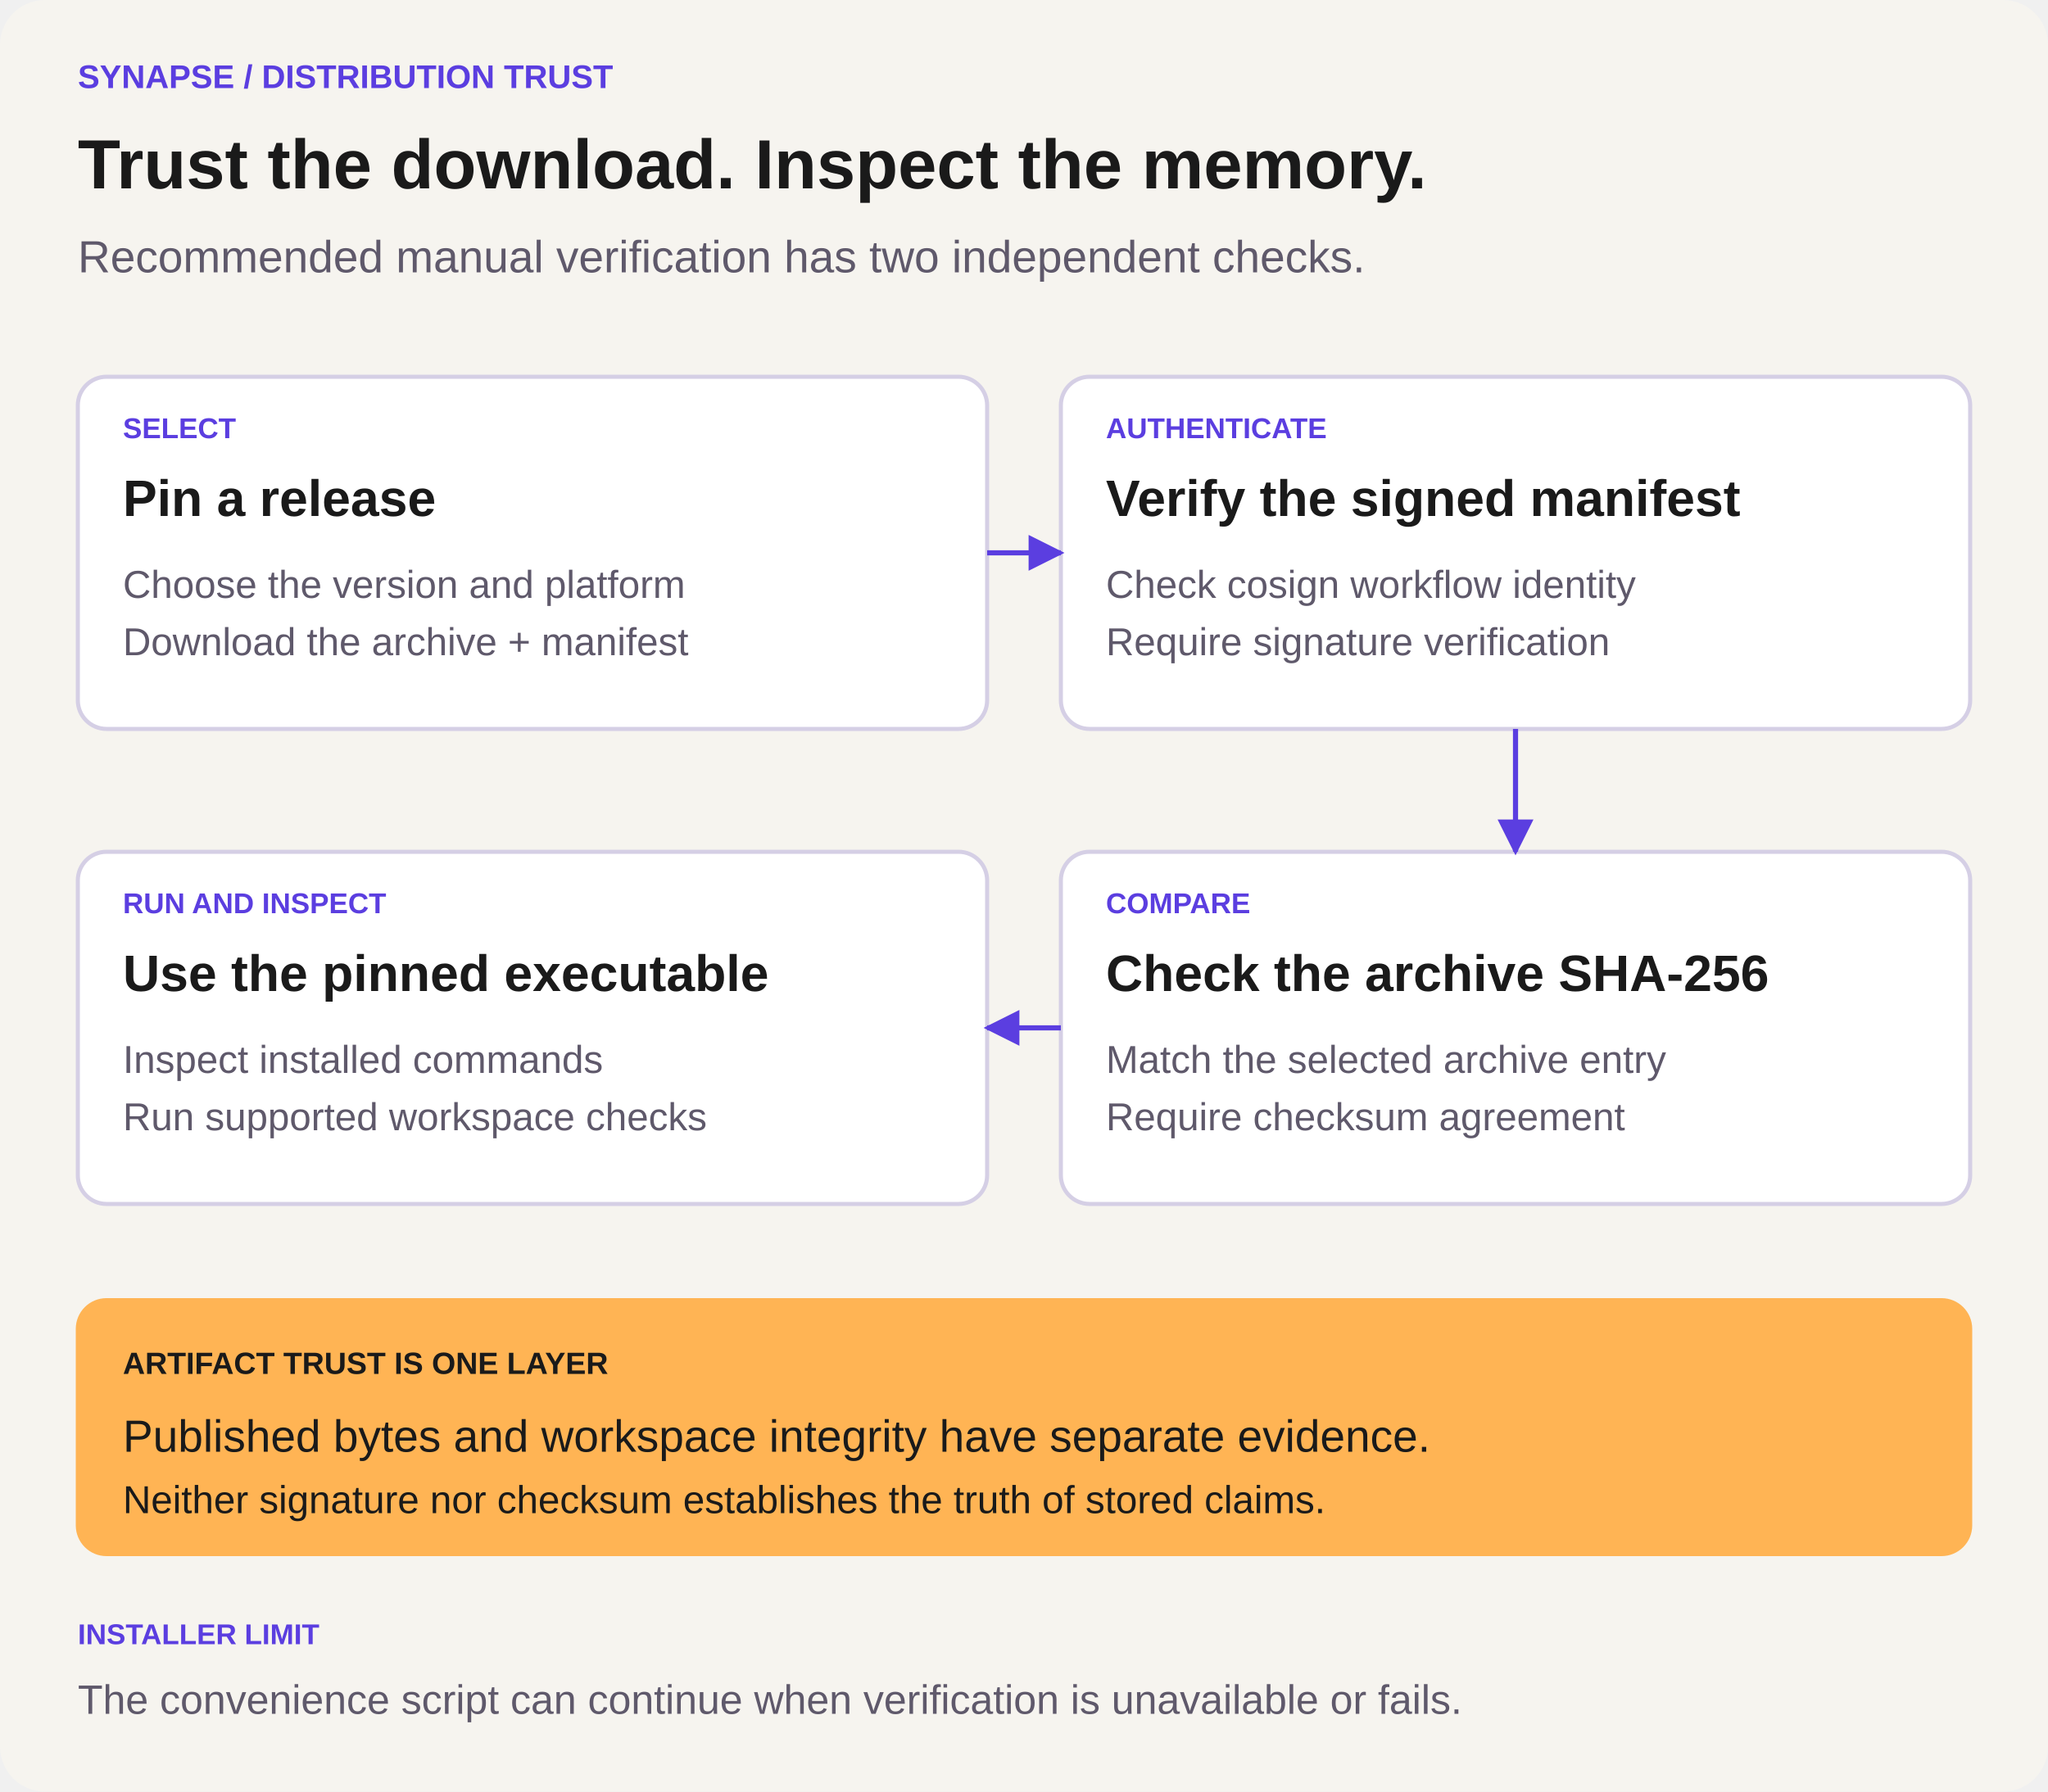
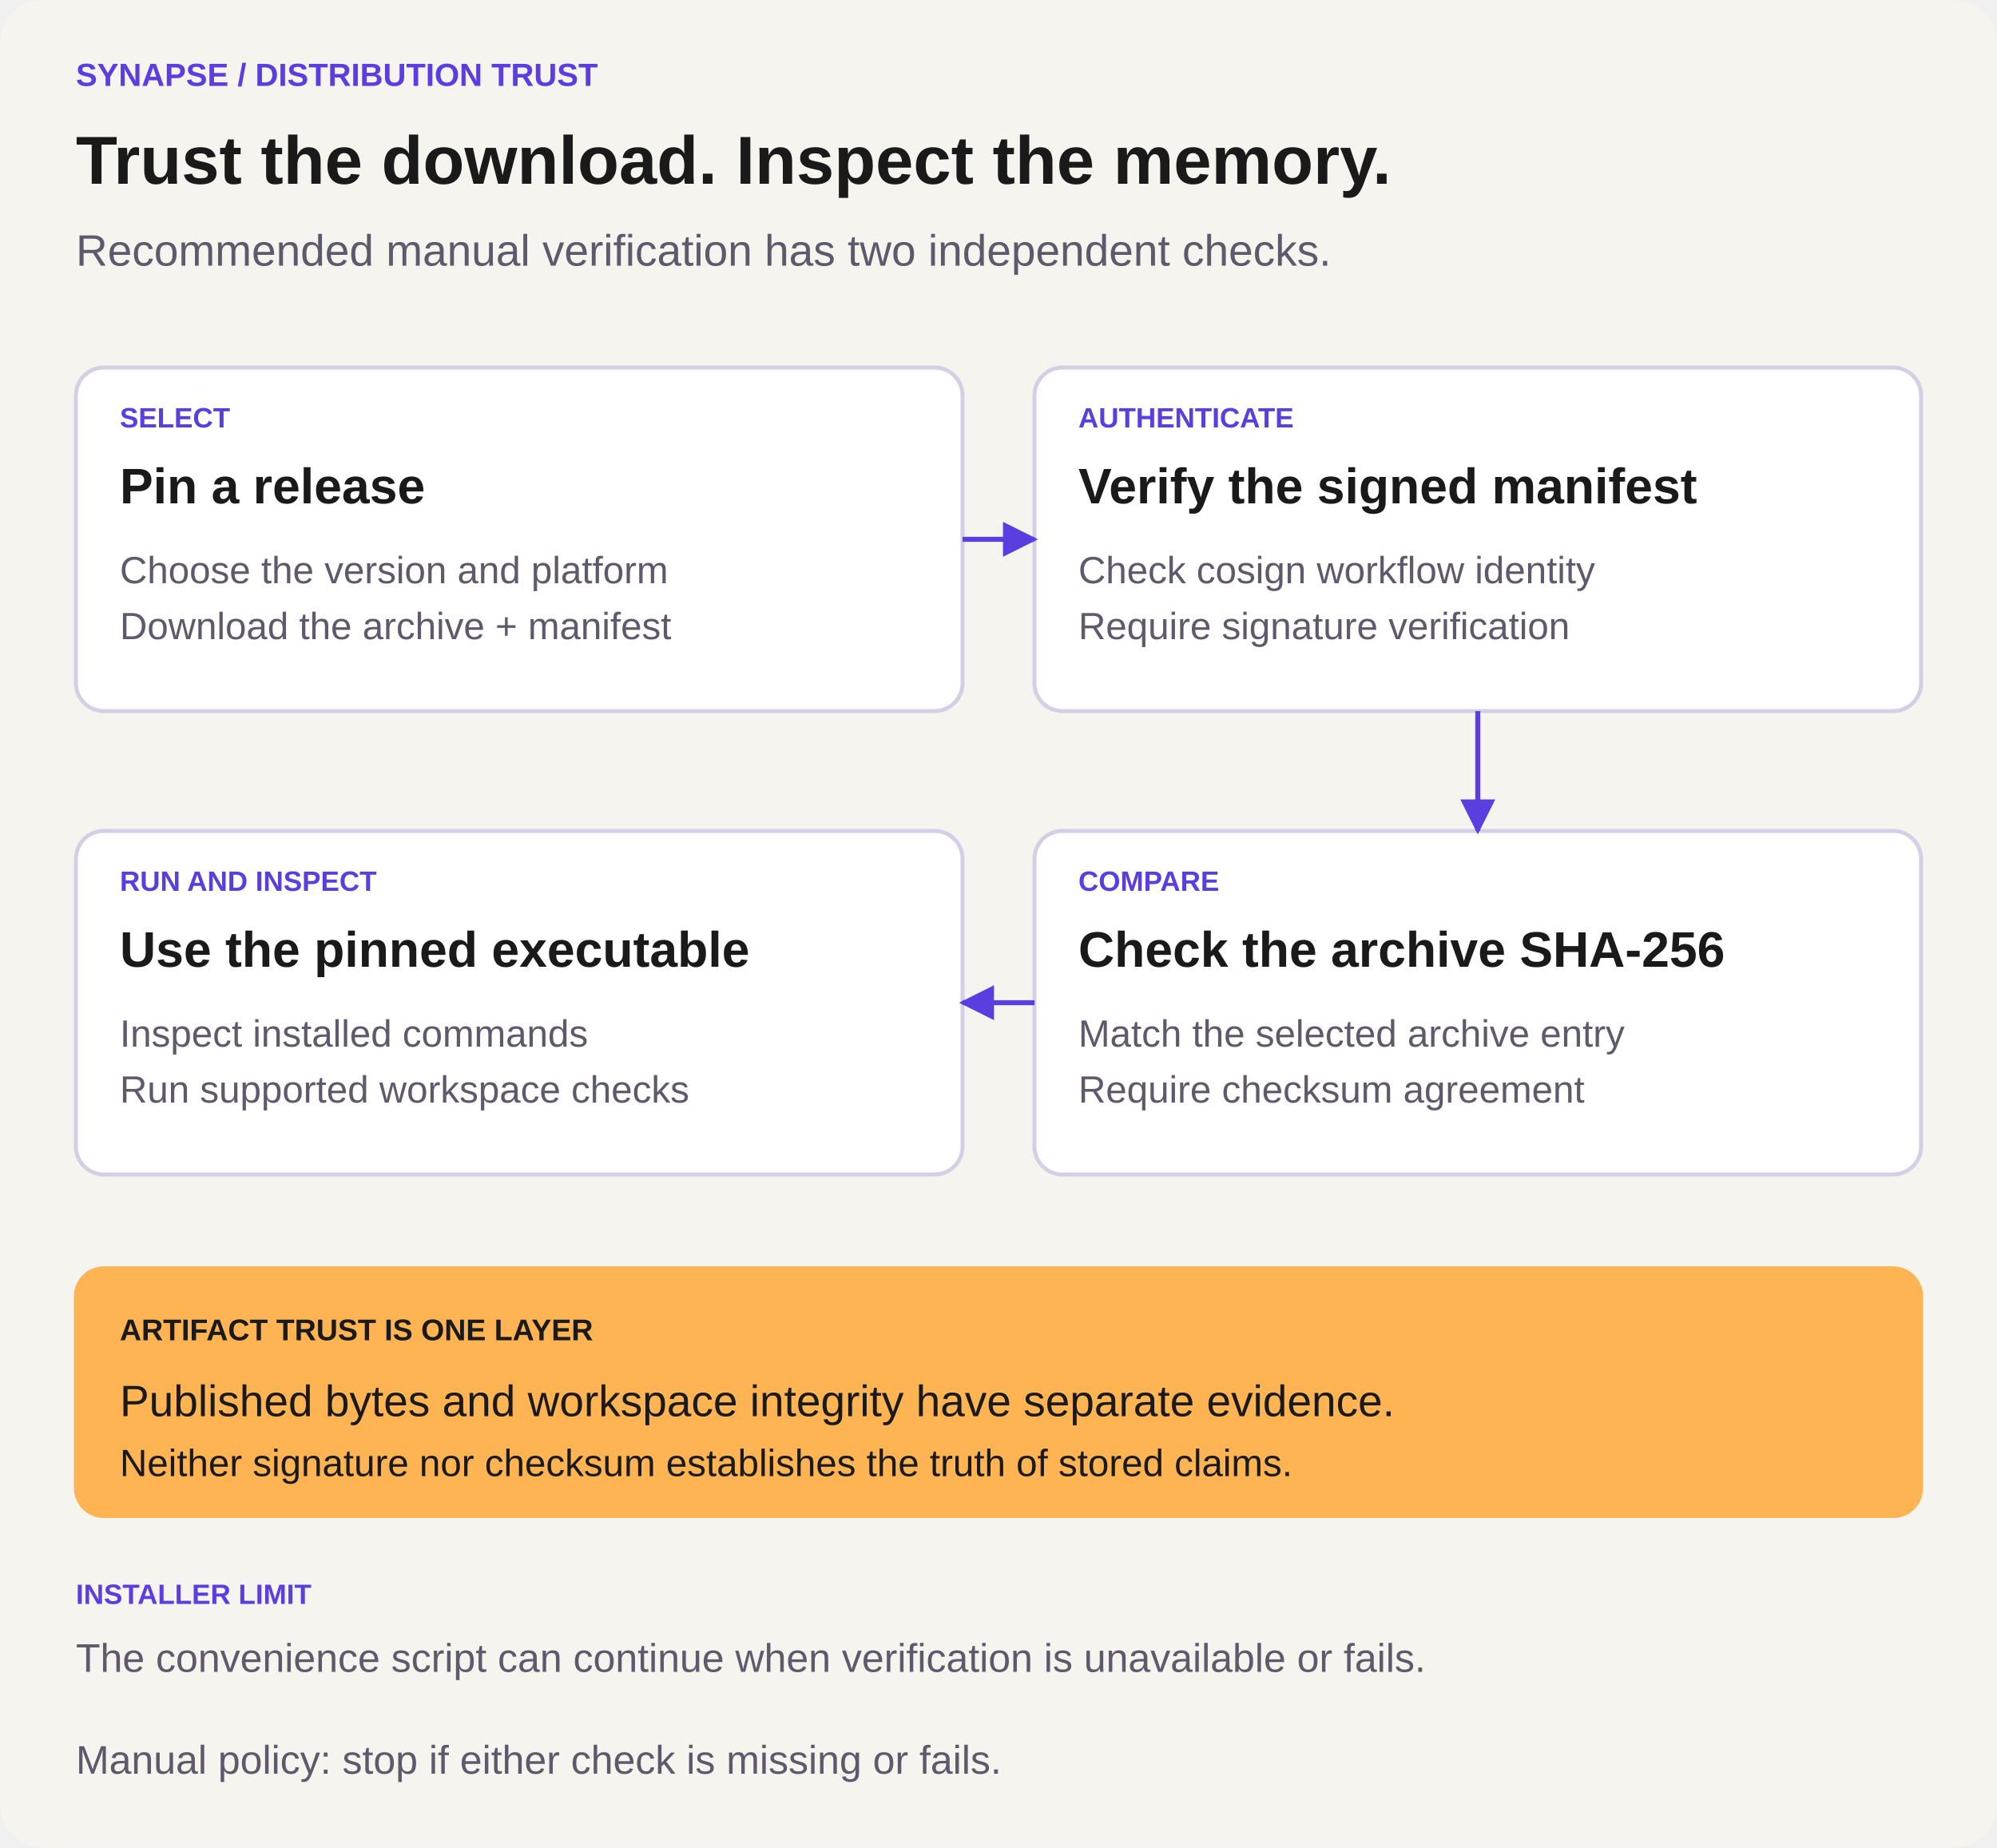
- <svg xmlns="http://www.w3.org/2000/svg" width="1000" height="875" viewBox="0 0 1000 875" role="img" aria-labelledby="title desc">
+ <svg xmlns="http://www.w3.org/2000/svg" width="1000" height="925" viewBox="0 0 1000 925" role="img" aria-labelledby="title desc">
  <defs>
    <marker id="arrow" viewBox="0 0 10 10" refX="9" refY="5" markerWidth="7" markerHeight="7" orient="auto">
      <path d="M0 0L10 5L0 10Z" fill="#5B3EE0" />
    </marker>
  </defs>
-   <rect width="1000" height="875" rx="22" fill="#F6F4EF" />
+   <rect width="1000" height="925" rx="22" fill="#F6F4EF" />
  <text x="38" y="43" fill="#5B3EE0" font-family="Sora, Arial, sans-serif" font-size="16" font-weight="650">SYNAPSE / DISTRIBUTION TRUST</text>
  <text x="38" y="92" fill="#1A1A1A" font-family="Sora, Arial, sans-serif" font-size="34" font-weight="650">Trust the download. Inspect the memory.</text>
  <text x="38" y="133" fill="#5F596B" font-family="Sora, Arial, sans-serif" font-size="22" font-weight="400">Recommended manual verification has two independent checks.</text>
  <rect x="38" y="184" width="444" height="172" rx="14" fill="#FFFFFF" stroke="#D5CFE5" stroke-width="2" />
  <text x="60" y="214" fill="#5B3EE0" font-family="Sora, Arial, sans-serif" font-size="14" font-weight="650">SELECT</text>
  <text x="60" y="252" fill="#1A1A1A" font-family="Sora, Arial, sans-serif" font-size="25" font-weight="650">Pin a release</text>
  <text x="60" y="292" fill="#5F596B" font-family="Sora, Arial, sans-serif" font-size="19" font-weight="400">Choose the version and platform</text>
  <text x="60" y="320" fill="#5F596B" font-family="Sora, Arial, sans-serif" font-size="19" font-weight="400">Download the archive + manifest</text>
  <rect x="518" y="184" width="444" height="172" rx="14" fill="#FFFFFF" stroke="#D5CFE5" stroke-width="2" />
  <text x="540" y="214" fill="#5B3EE0" font-family="Sora, Arial, sans-serif" font-size="14" font-weight="650">AUTHENTICATE</text>
  <text x="540" y="252" fill="#1A1A1A" font-family="Sora, Arial, sans-serif" font-size="25" font-weight="650">Verify the signed manifest</text>
  <text x="540" y="292" fill="#5F596B" font-family="Sora, Arial, sans-serif" font-size="19" font-weight="400">Check cosign workflow identity</text>
  <text x="540" y="320" fill="#5F596B" font-family="Sora, Arial, sans-serif" font-size="19" font-weight="400">Require signature verification</text>
  <path d="M482 270 H518" stroke="#5B3EE0" stroke-width="2.5" fill="none" marker-end="url(#arrow)" />
  <rect x="518" y="416" width="444" height="172" rx="14" fill="#FFFFFF" stroke="#D5CFE5" stroke-width="2" />
  <text x="540" y="446" fill="#5B3EE0" font-family="Sora, Arial, sans-serif" font-size="14" font-weight="650">COMPARE</text>
  <text x="540" y="484" fill="#1A1A1A" font-family="Sora, Arial, sans-serif" font-size="25" font-weight="650">Check the archive SHA-256</text>
  <text x="540" y="524" fill="#5F596B" font-family="Sora, Arial, sans-serif" font-size="19" font-weight="400">Match the selected archive entry</text>
  <text x="540" y="552" fill="#5F596B" font-family="Sora, Arial, sans-serif" font-size="19" font-weight="400">Require checksum agreement</text>
  <rect x="38" y="416" width="444" height="172" rx="14" fill="#FFFFFF" stroke="#D5CFE5" stroke-width="2" />
  <text x="60" y="446" fill="#5B3EE0" font-family="Sora, Arial, sans-serif" font-size="14" font-weight="650">RUN AND INSPECT</text>
  <text x="60" y="484" fill="#1A1A1A" font-family="Sora, Arial, sans-serif" font-size="25" font-weight="650">Use the pinned executable</text>
  <text x="60" y="524" fill="#5F596B" font-family="Sora, Arial, sans-serif" font-size="19" font-weight="400">Inspect installed commands</text>
  <text x="60" y="552" fill="#5F596B" font-family="Sora, Arial, sans-serif" font-size="19" font-weight="400">Run supported workspace checks</text>
  <path d="M740 356 V416" stroke="#5B3EE0" stroke-width="2.5" fill="none" marker-end="url(#arrow)" />
  <path d="M518 502 H482" stroke="#5B3EE0" stroke-width="2.5" fill="none" marker-end="url(#arrow)" />
  <rect x="38" y="635" width="924" height="124" rx="14" fill="#FFB454" stroke="#FFB454" stroke-width="2" />
  <text x="60" y="671" fill="#1A1A1A" font-family="Sora, Arial, sans-serif" font-size="15" font-weight="650">ARTIFACT TRUST IS ONE LAYER</text>
  <text x="60" y="709" fill="#1A1A1A" font-family="Sora, Arial, sans-serif" font-size="22" font-weight="400">Published bytes and workspace integrity have separate evidence.</text>
  <text x="60" y="739" fill="#1A1A1A" font-family="Sora, Arial, sans-serif" font-size="19" font-weight="400">Neither signature nor checksum establishes the truth of stored claims.</text>
  <text x="38" y="803" fill="#5B3EE0" font-family="Sora, Arial, sans-serif" font-size="14" font-weight="650">INSTALLER LIMIT</text>
  <text x="38" y="837" fill="#5F596B" font-family="Sora, Arial, sans-serif" font-size="20" font-weight="400">The convenience script can continue when verification is unavailable or fails.</text>
+   <text x="38" y="888" fill="#5F596B" font-family="Arial, sans-serif" font-size="20">Manual policy: stop if either check is missing or fails.</text>
</svg>
